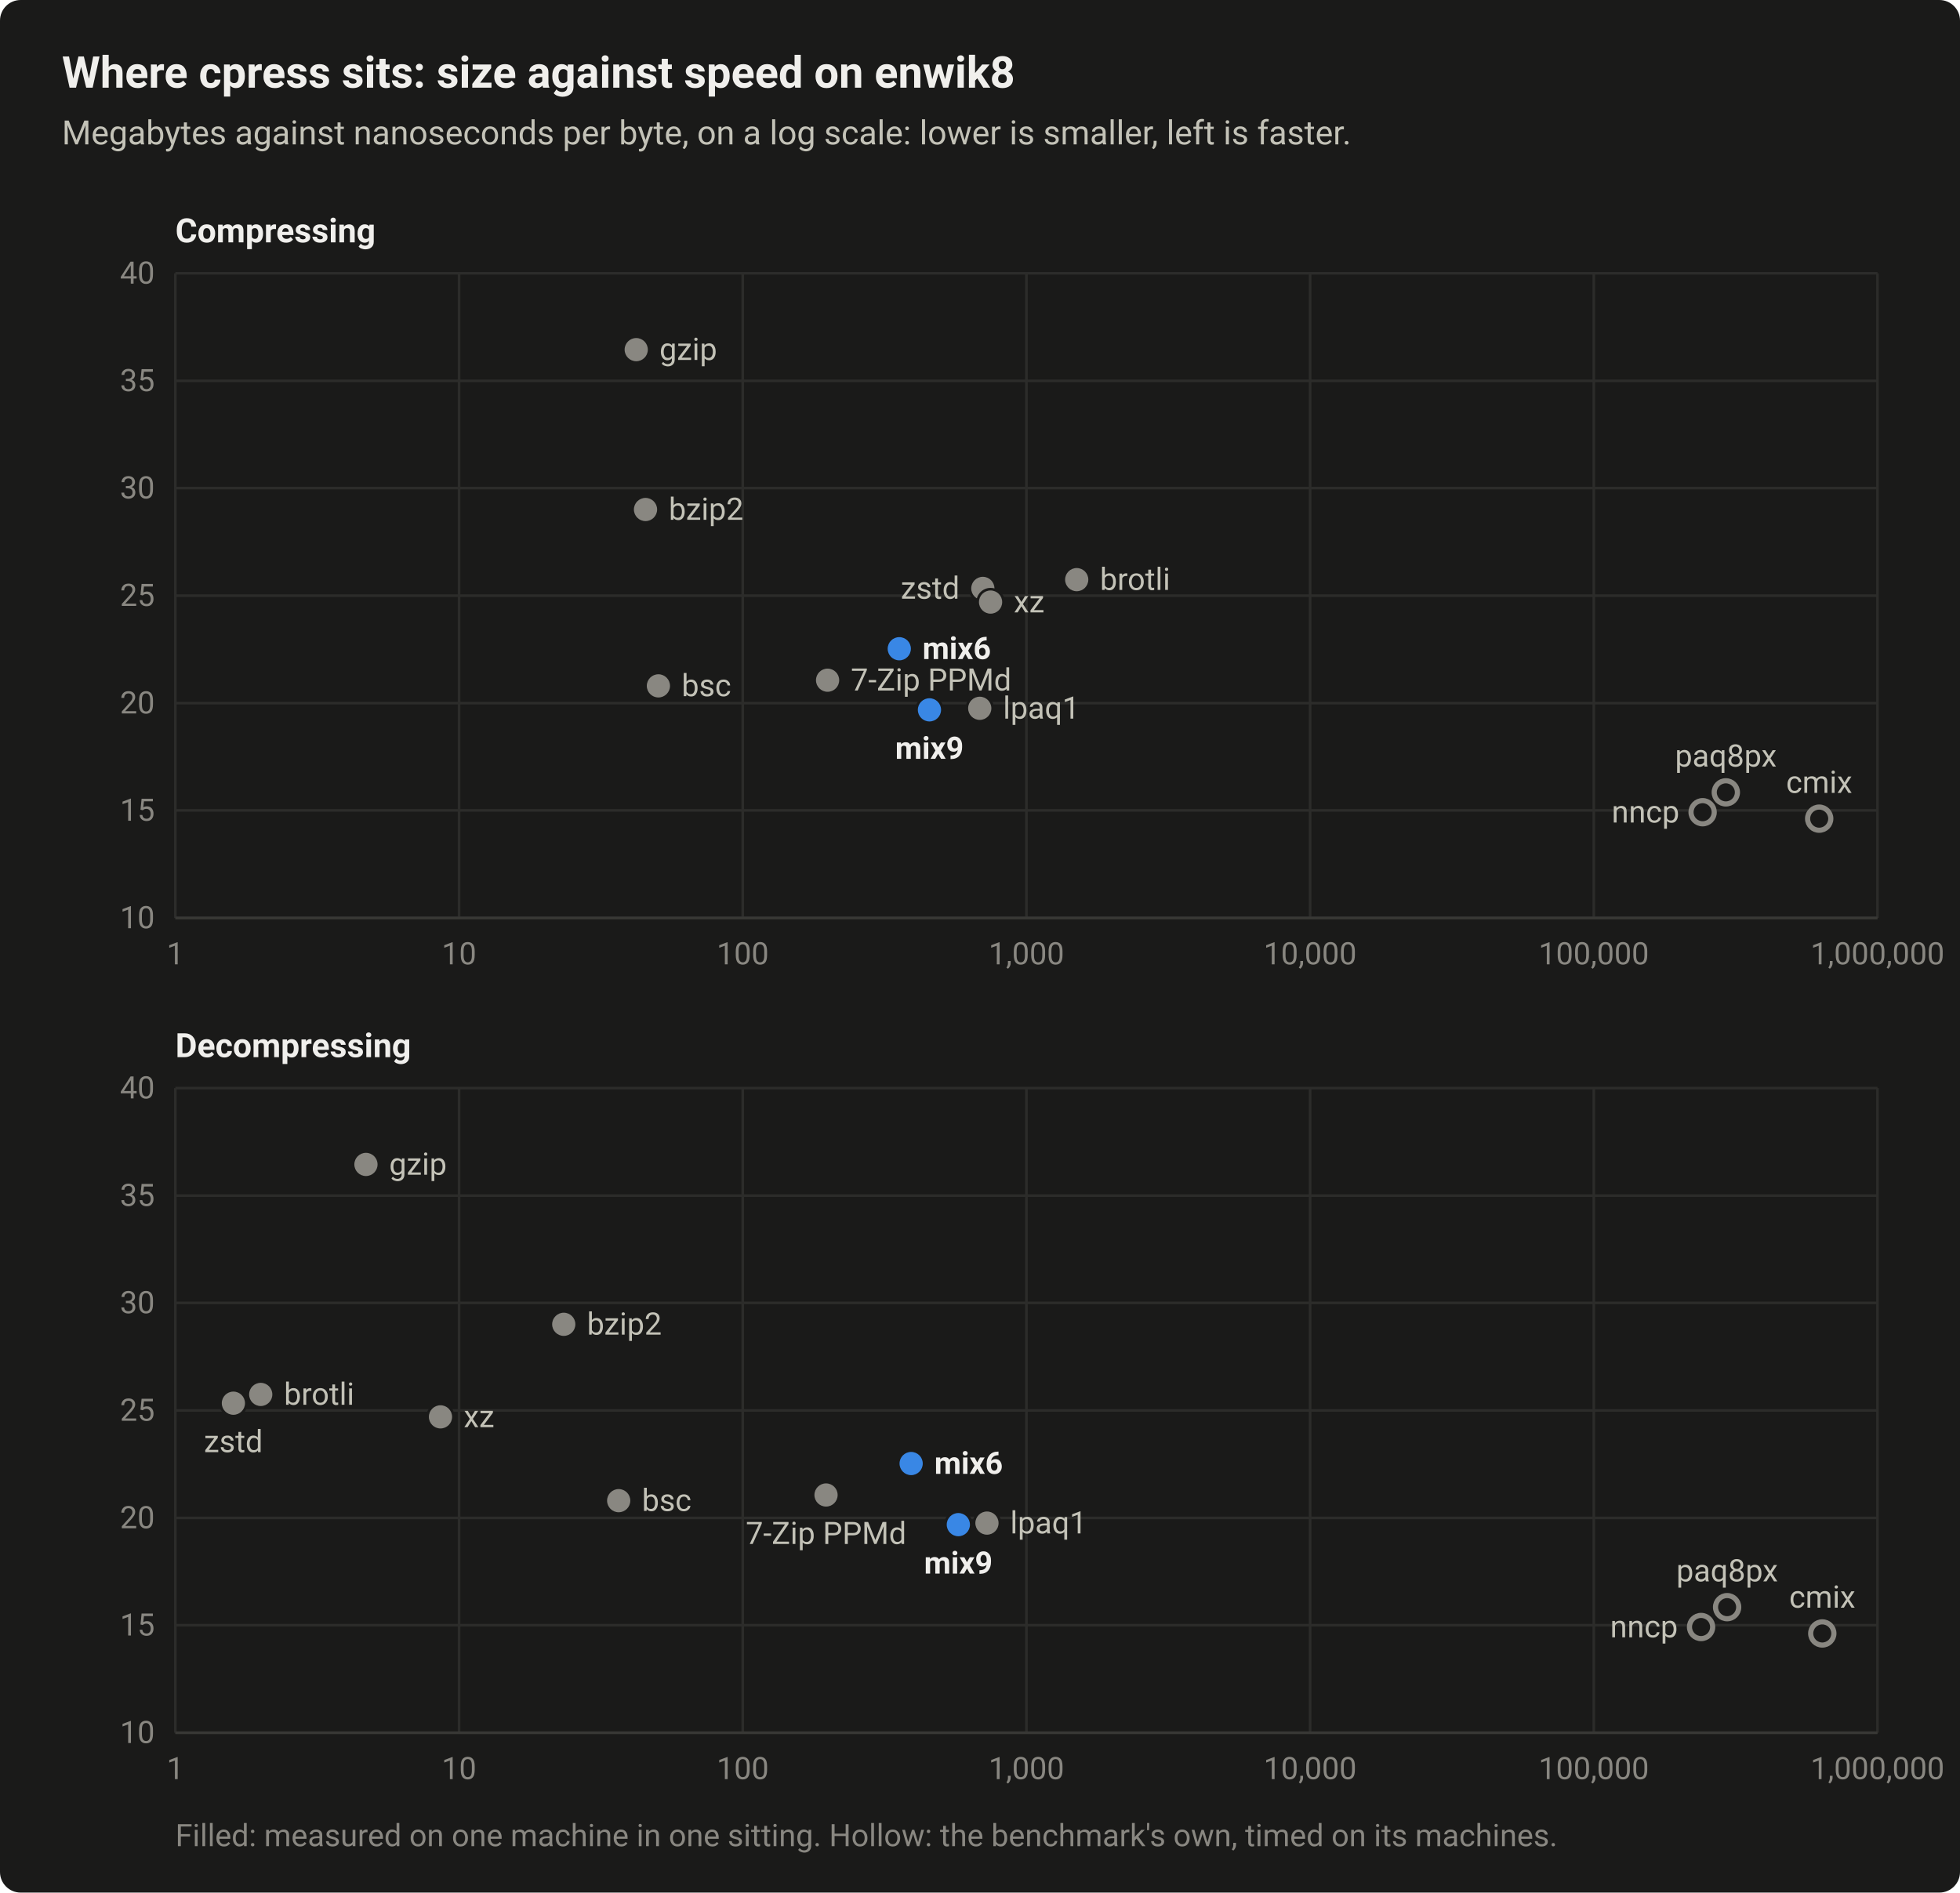
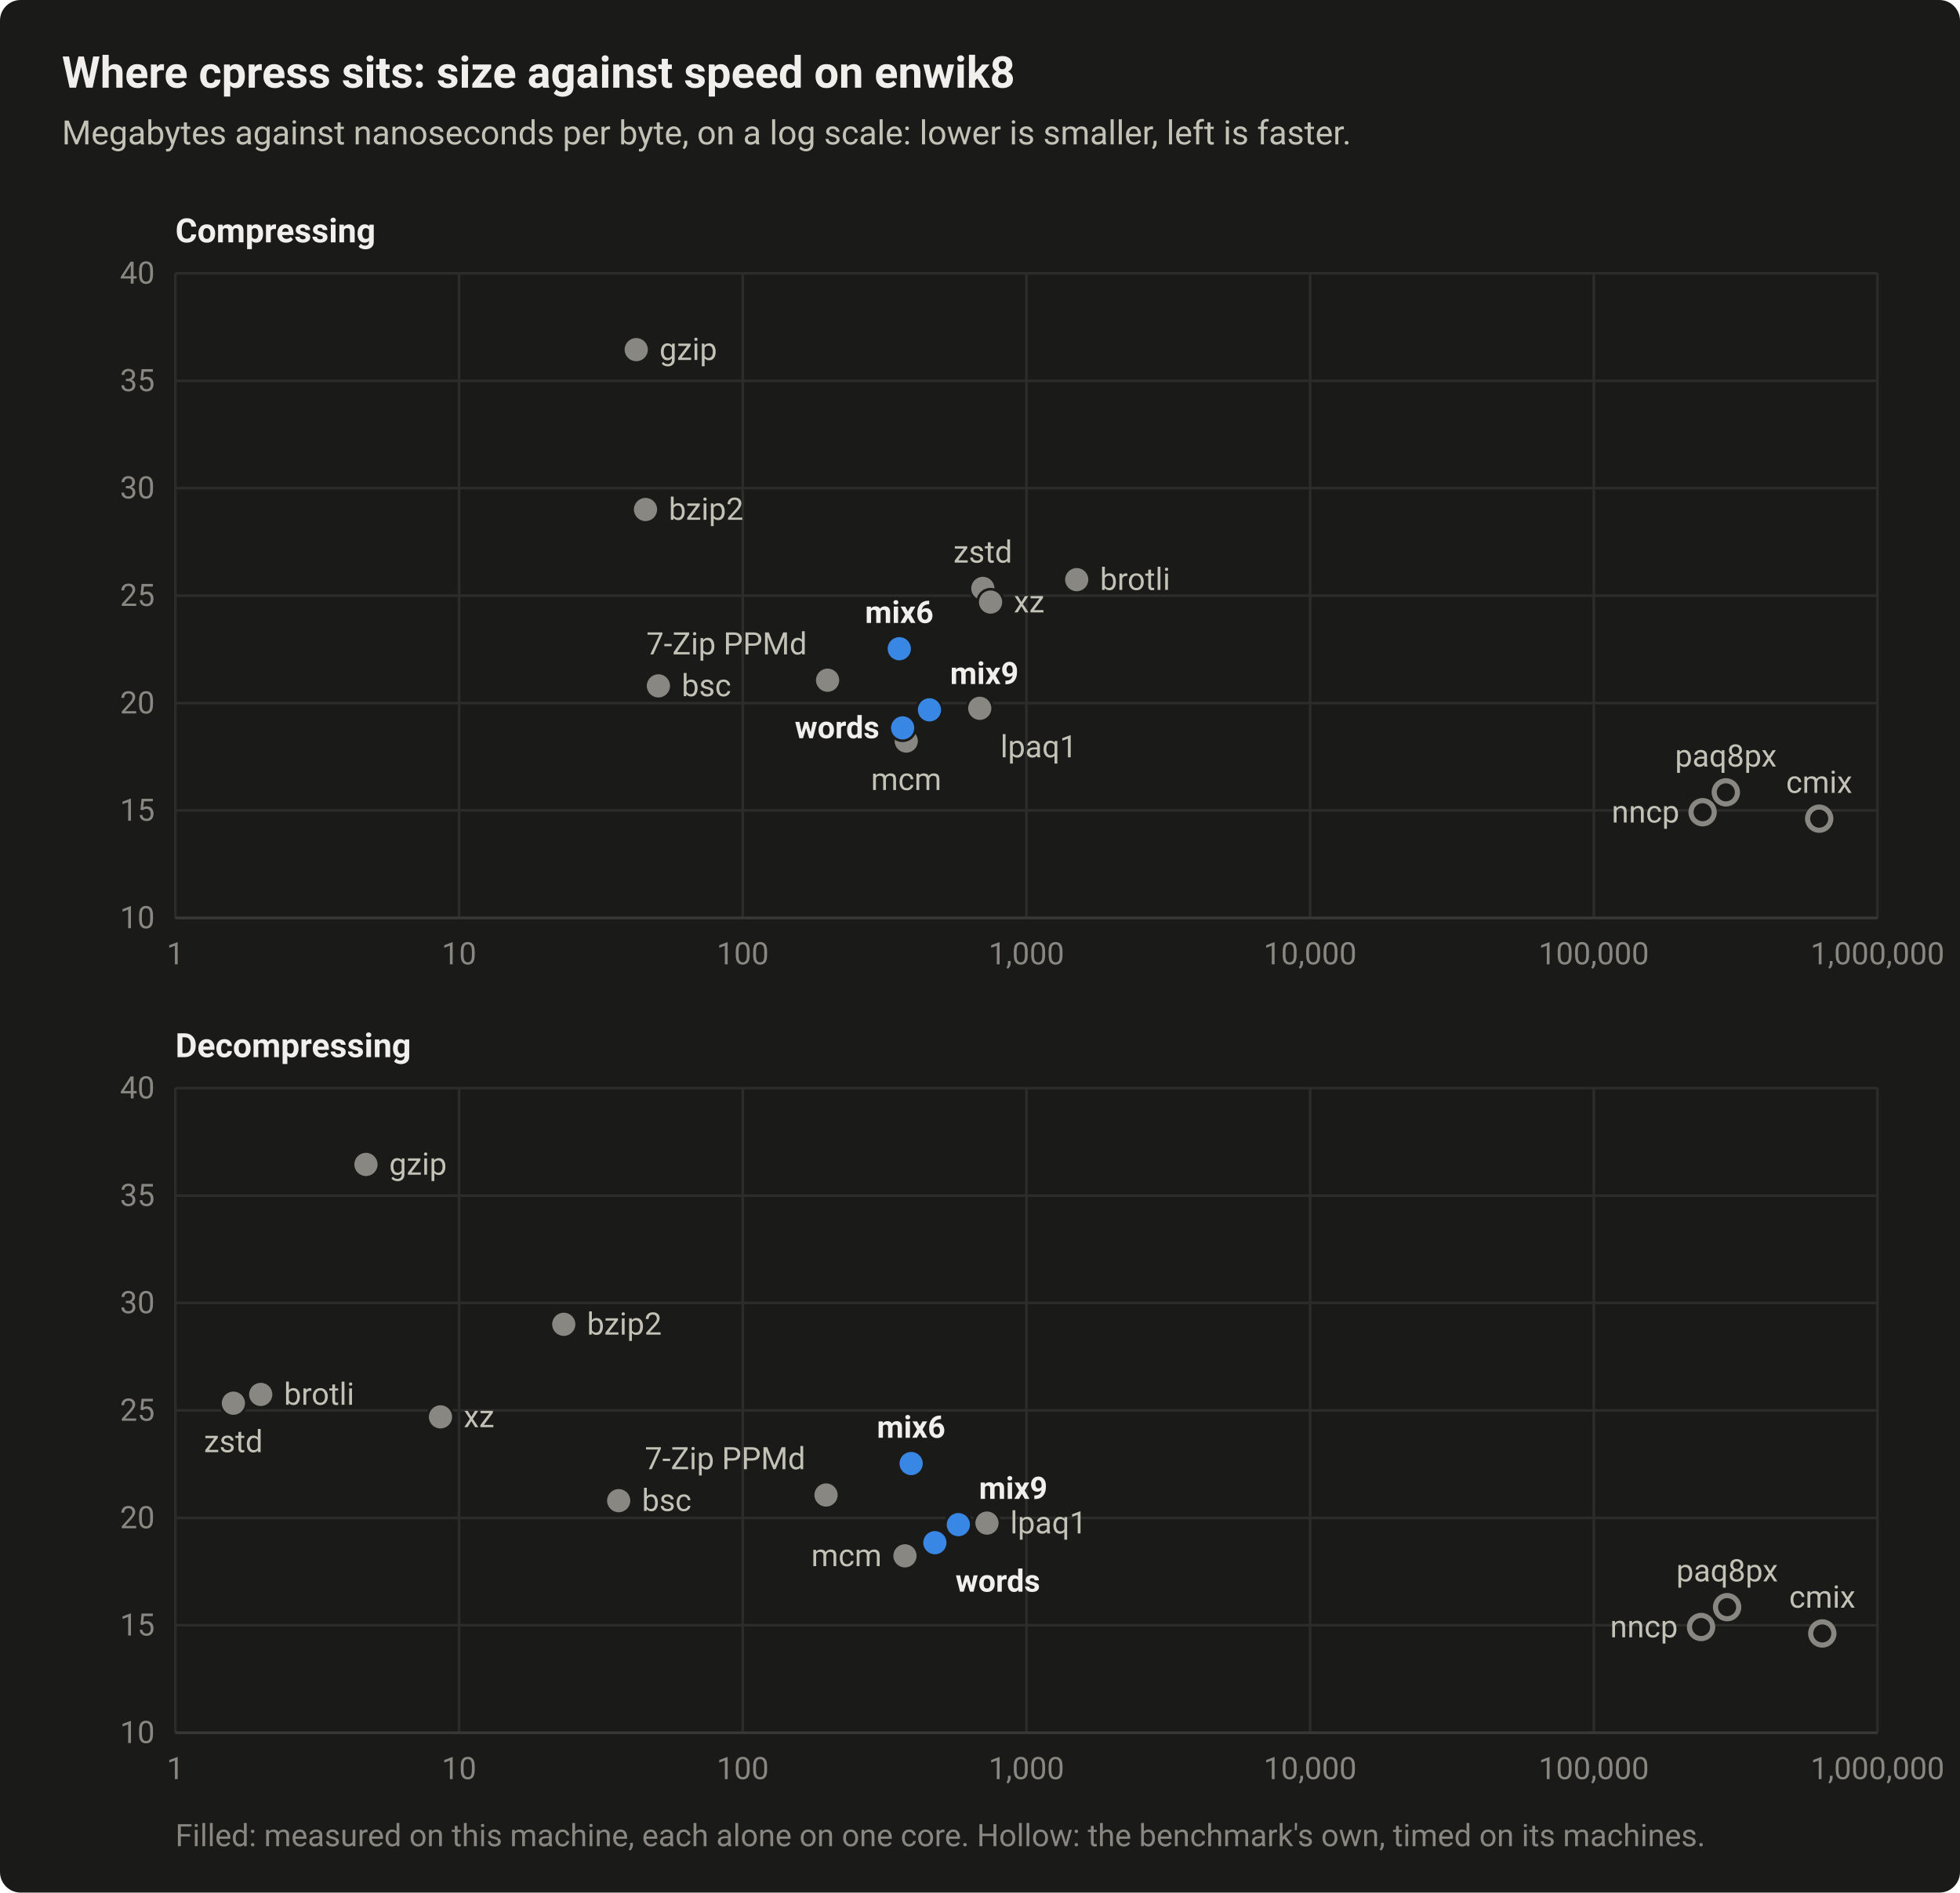
<svg xmlns="http://www.w3.org/2000/svg" width="760" height="734" viewBox="0 0 760 734" role="img" aria-labelledby="title desc">
  <style>text { font-family: system-ui, -apple-system, 'Segoe UI', Roboto, sans-serif; } .num { font-variant-numeric: tabular-nums; }</style>
  <rect width="760" height="734" rx="8" fill="#1a1a19" />
  <text x="24" y="34" font-size="17" fill="#f0efec" font-weight="600">Where cpress sits: size against speed on enwik8</text>
  <text x="24" y="56" font-size="13" fill="#c3c2b7">Megabytes against nanoseconds per byte, on a log scale: lower is smaller, left is faster.</text>
  <text x="68" y="94" font-size="13" fill="#f0efec" font-weight="600">Compressing</text>
  <line x1="68" y1="106" x2="68" y2="356" stroke="#2c2c2a" stroke-width="1" />
  <text x="68" y="374" font-size="12" fill="#898781" text-anchor="middle" class="num">1</text>
  <line x1="178" y1="106" x2="178" y2="356" stroke="#2c2c2a" stroke-width="1" />
  <text x="178" y="374" font-size="12" fill="#898781" text-anchor="middle" class="num">10</text>
  <line x1="288" y1="106" x2="288" y2="356" stroke="#2c2c2a" stroke-width="1" />
  <text x="288" y="374" font-size="12" fill="#898781" text-anchor="middle" class="num">100</text>
  <line x1="398" y1="106" x2="398" y2="356" stroke="#2c2c2a" stroke-width="1" />
  <text x="398" y="374" font-size="12" fill="#898781" text-anchor="middle" class="num">1,000</text>
  <line x1="508" y1="106" x2="508" y2="356" stroke="#2c2c2a" stroke-width="1" />
  <text x="508" y="374" font-size="12" fill="#898781" text-anchor="middle" class="num">10,000</text>
  <line x1="618" y1="106" x2="618" y2="356" stroke="#2c2c2a" stroke-width="1" />
  <text x="618" y="374" font-size="12" fill="#898781" text-anchor="middle" class="num">100,000</text>
  <line x1="728" y1="106" x2="728" y2="356" stroke="#2c2c2a" stroke-width="1" />
  <text x="728" y="374" font-size="12" fill="#898781" text-anchor="middle" class="num">1,000,000</text>
  <line x1="68" y1="356" x2="728" y2="356" stroke="#2c2c2a" stroke-width="1" />
  <text x="60" y="360" font-size="12" fill="#898781" text-anchor="end" class="num">10</text>
  <line x1="68" y1="314.3" x2="728" y2="314.3" stroke="#2c2c2a" stroke-width="1" />
  <text x="60" y="318.3" font-size="12" fill="#898781" text-anchor="end" class="num">15</text>
  <line x1="68" y1="272.7" x2="728" y2="272.7" stroke="#2c2c2a" stroke-width="1" />
  <text x="60" y="276.7" font-size="12" fill="#898781" text-anchor="end" class="num">20</text>
  <line x1="68" y1="231" x2="728" y2="231" stroke="#2c2c2a" stroke-width="1" />
  <text x="60" y="235" font-size="12" fill="#898781" text-anchor="end" class="num">25</text>
  <line x1="68" y1="189.3" x2="728" y2="189.3" stroke="#2c2c2a" stroke-width="1" />
  <text x="60" y="193.3" font-size="12" fill="#898781" text-anchor="end" class="num">30</text>
  <line x1="68" y1="147.7" x2="728" y2="147.7" stroke="#2c2c2a" stroke-width="1" />
  <text x="60" y="151.7" font-size="12" fill="#898781" text-anchor="end" class="num">35</text>
  <line x1="68" y1="106" x2="728" y2="106" stroke="#2c2c2a" stroke-width="1" />
  <text x="60" y="110" font-size="12" fill="#898781" text-anchor="end" class="num">40</text>
  <line x1="68" y1="356" x2="728" y2="356" stroke="#383835" stroke-width="1" />
  <circle cx="246.7" cy="135.6" r="5.5" fill="#1a1a19" />
  <circle cx="246.7" cy="135.6" r="4.5" fill="#898781" stroke="#898781" stroke-width="0" />
  <circle cx="250.3" cy="197.6" r="5.5" fill="#1a1a19" />
  <circle cx="250.3" cy="197.6" r="4.5" fill="#898781" stroke="#898781" stroke-width="0" />
  <circle cx="381.1" cy="228.2" r="5.5" fill="#1a1a19" />
  <circle cx="381.1" cy="228.2" r="4.5" fill="#898781" stroke="#898781" stroke-width="0" />
  <circle cx="384.1" cy="233.5" r="5.5" fill="#1a1a19" />
  <circle cx="384.1" cy="233.5" r="4.5" fill="#898781" stroke="#898781" stroke-width="0" />
  <circle cx="417.5" cy="224.8" r="5.5" fill="#1a1a19" />
  <circle cx="417.5" cy="224.8" r="4.5" fill="#898781" stroke="#898781" stroke-width="0" />
  <circle cx="320.9" cy="263.8" r="5.5" fill="#1a1a19" />
  <circle cx="320.9" cy="263.8" r="4.5" fill="#898781" stroke="#898781" stroke-width="0" />
  <circle cx="255.3" cy="266" r="5.5" fill="#1a1a19" />
  <circle cx="255.3" cy="266" r="4.5" fill="#898781" stroke="#898781" stroke-width="0" />
  <circle cx="379.9" cy="274.7" r="5.5" fill="#1a1a19" />
  <circle cx="379.9" cy="274.7" r="4.5" fill="#898781" stroke="#898781" stroke-width="0" />
+   <circle cx="351.4" cy="287.4" r="5.5" fill="#1a1a19" />
+   <circle cx="351.4" cy="287.4" r="4.5" fill="#898781" stroke="#898781" stroke-width="0" />
  <circle cx="669.2" cy="307.3" r="5.5" fill="#1a1a19" />
  <circle cx="669.2" cy="307.3" r="4.5" fill="#1a1a19" stroke="#898781" stroke-width="2" />
  <circle cx="660.2" cy="315" r="5.5" fill="#1a1a19" />
  <circle cx="660.2" cy="315" r="4.5" fill="#1a1a19" stroke="#898781" stroke-width="2" />
  <circle cx="705.4" cy="317.5" r="5.5" fill="#1a1a19" />
  <circle cx="705.4" cy="317.5" r="4.5" fill="#1a1a19" stroke="#898781" stroke-width="2" />
  <circle cx="348.7" cy="251.6" r="5.5" fill="#1a1a19" />
  <circle cx="348.7" cy="251.6" r="4.5" fill="#3987e5" stroke="#3987e5" stroke-width="0" />
  <circle cx="360.4" cy="275.3" r="5.5" fill="#1a1a19" />
  <circle cx="360.4" cy="275.3" r="4.5" fill="#3987e5" stroke="#3987e5" stroke-width="0" />
+   <circle cx="350" cy="282.3" r="5.5" fill="#1a1a19" />
+   <circle cx="350" cy="282.3" r="4.5" fill="#3987e5" stroke="#3987e5" stroke-width="0" />
+   <text x="341" y="286.3" font-size="12" fill="#f0efec" text-anchor="end" font-weight="600">words</text>
+   <text x="368.4" y="265.3" font-size="12" fill="#f0efec" font-weight="600">mix9</text>
+   <text x="348.7" y="241.6" font-size="12" fill="#f0efec" text-anchor="middle" font-weight="600">mix6</text>
+   <text x="705.4" y="307.5" font-size="12" fill="#c3c2b7" text-anchor="middle">cmix</text>
+   <text x="651.2" y="319" font-size="12" fill="#c3c2b7" text-anchor="end">nncp</text>
+   <text x="669.2" y="297.3" font-size="12" fill="#c3c2b7" text-anchor="middle">paq8px</text>
+   <text x="351.4" y="306.4" font-size="12" fill="#c3c2b7" text-anchor="middle">mcm</text>
+   <text x="387.9" y="293.7" font-size="12" fill="#c3c2b7">lpaq1</text>
+   <text x="264.3" y="270" font-size="12" fill="#c3c2b7">bsc</text>
+   <text x="312.9" y="253.8" font-size="12" fill="#c3c2b7" text-anchor="end">7-Zip PPMd</text>
+   <text x="426.5" y="228.8" font-size="12" fill="#c3c2b7">brotli</text>
+   <text x="393.1" y="237.5" font-size="12" fill="#c3c2b7">xz</text>
+   <text x="381.1" y="218.2" font-size="12" fill="#c3c2b7" text-anchor="middle">zstd</text>
+   <text x="259.3" y="201.6" font-size="12" fill="#c3c2b7">bzip2</text>
  <text x="255.7" y="139.6" font-size="12" fill="#c3c2b7">gzip</text>
-   <text x="259.3" y="201.6" font-size="12" fill="#c3c2b7">bzip2</text>
-   <text x="372.1" y="232.2" font-size="12" fill="#c3c2b7" text-anchor="end">zstd</text>
-   <text x="393.1" y="237.5" font-size="12" fill="#c3c2b7">xz</text>
-   <text x="426.5" y="228.8" font-size="12" fill="#c3c2b7">brotli</text>
-   <text x="329.9" y="267.8" font-size="12" fill="#c3c2b7">7-Zip PPMd</text>
-   <text x="264.3" y="270" font-size="12" fill="#c3c2b7">bsc</text>
-   <text x="388.9" y="278.7" font-size="12" fill="#c3c2b7">lpaq1</text>
-   <text x="669.2" y="297.3" font-size="12" fill="#c3c2b7" text-anchor="middle">paq8px</text>
-   <text x="651.2" y="319" font-size="12" fill="#c3c2b7" text-anchor="end">nncp</text>
-   <text x="705.4" y="307.5" font-size="12" fill="#c3c2b7" text-anchor="middle">cmix</text>
-   <text x="357.7" y="255.6" font-size="12" fill="#f0efec" font-weight="600">mix6</text>
-   <text x="360.4" y="294.3" font-size="12" fill="#f0efec" text-anchor="middle" font-weight="600">mix9</text>
  <text x="68" y="410" font-size="13" fill="#f0efec" font-weight="600">Decompressing</text>
  <line x1="68" y1="422" x2="68" y2="672" stroke="#2c2c2a" stroke-width="1" />
  <text x="68" y="690" font-size="12" fill="#898781" text-anchor="middle" class="num">1</text>
  <line x1="178" y1="422" x2="178" y2="672" stroke="#2c2c2a" stroke-width="1" />
  <text x="178" y="690" font-size="12" fill="#898781" text-anchor="middle" class="num">10</text>
  <line x1="288" y1="422" x2="288" y2="672" stroke="#2c2c2a" stroke-width="1" />
  <text x="288" y="690" font-size="12" fill="#898781" text-anchor="middle" class="num">100</text>
  <line x1="398" y1="422" x2="398" y2="672" stroke="#2c2c2a" stroke-width="1" />
  <text x="398" y="690" font-size="12" fill="#898781" text-anchor="middle" class="num">1,000</text>
  <line x1="508" y1="422" x2="508" y2="672" stroke="#2c2c2a" stroke-width="1" />
  <text x="508" y="690" font-size="12" fill="#898781" text-anchor="middle" class="num">10,000</text>
  <line x1="618" y1="422" x2="618" y2="672" stroke="#2c2c2a" stroke-width="1" />
  <text x="618" y="690" font-size="12" fill="#898781" text-anchor="middle" class="num">100,000</text>
  <line x1="728" y1="422" x2="728" y2="672" stroke="#2c2c2a" stroke-width="1" />
  <text x="728" y="690" font-size="12" fill="#898781" text-anchor="middle" class="num">1,000,000</text>
  <line x1="68" y1="672" x2="728" y2="672" stroke="#2c2c2a" stroke-width="1" />
  <text x="60" y="676" font-size="12" fill="#898781" text-anchor="end" class="num">10</text>
  <line x1="68" y1="630.3" x2="728" y2="630.3" stroke="#2c2c2a" stroke-width="1" />
  <text x="60" y="634.3" font-size="12" fill="#898781" text-anchor="end" class="num">15</text>
  <line x1="68" y1="588.7" x2="728" y2="588.7" stroke="#2c2c2a" stroke-width="1" />
  <text x="60" y="592.7" font-size="12" fill="#898781" text-anchor="end" class="num">20</text>
  <line x1="68" y1="547" x2="728" y2="547" stroke="#2c2c2a" stroke-width="1" />
  <text x="60" y="551" font-size="12" fill="#898781" text-anchor="end" class="num">25</text>
  <line x1="68" y1="505.3" x2="728" y2="505.3" stroke="#2c2c2a" stroke-width="1" />
  <text x="60" y="509.3" font-size="12" fill="#898781" text-anchor="end" class="num">30</text>
  <line x1="68" y1="463.7" x2="728" y2="463.7" stroke="#2c2c2a" stroke-width="1" />
  <text x="60" y="467.7" font-size="12" fill="#898781" text-anchor="end" class="num">35</text>
  <line x1="68" y1="422" x2="728" y2="422" stroke="#2c2c2a" stroke-width="1" />
  <text x="60" y="426" font-size="12" fill="#898781" text-anchor="end" class="num">40</text>
  <line x1="68" y1="672" x2="728" y2="672" stroke="#383835" stroke-width="1" />
  <circle cx="141.9" cy="451.6" r="5.5" fill="#1a1a19" />
  <circle cx="141.9" cy="451.6" r="4.5" fill="#898781" stroke="#898781" stroke-width="0" />
  <circle cx="218.6" cy="513.6" r="5.5" fill="#1a1a19" />
  <circle cx="218.6" cy="513.6" r="4.5" fill="#898781" stroke="#898781" stroke-width="0" />
  <circle cx="90.5" cy="544.2" r="5.5" fill="#1a1a19" />
  <circle cx="90.5" cy="544.2" r="4.5" fill="#898781" stroke="#898781" stroke-width="0" />
  <circle cx="170.8" cy="549.5" r="5.5" fill="#1a1a19" />
  <circle cx="170.8" cy="549.5" r="4.5" fill="#898781" stroke="#898781" stroke-width="0" />
  <circle cx="101.1" cy="540.8" r="5.5" fill="#1a1a19" />
  <circle cx="101.1" cy="540.8" r="4.5" fill="#898781" stroke="#898781" stroke-width="0" />
  <circle cx="320.3" cy="579.8" r="5.5" fill="#1a1a19" />
  <circle cx="320.3" cy="579.8" r="4.5" fill="#898781" stroke="#898781" stroke-width="0" />
  <circle cx="239.9" cy="582" r="5.5" fill="#1a1a19" />
  <circle cx="239.9" cy="582" r="4.5" fill="#898781" stroke="#898781" stroke-width="0" />
  <circle cx="382.7" cy="590.7" r="5.5" fill="#1a1a19" />
  <circle cx="382.7" cy="590.7" r="4.5" fill="#898781" stroke="#898781" stroke-width="0" />
+   <circle cx="350.9" cy="603.4" r="5.5" fill="#1a1a19" />
+   <circle cx="350.9" cy="603.4" r="4.5" fill="#898781" stroke="#898781" stroke-width="0" />
  <circle cx="669.7" cy="623.3" r="5.5" fill="#1a1a19" />
  <circle cx="669.7" cy="623.3" r="4.5" fill="#1a1a19" stroke="#898781" stroke-width="2" />
  <circle cx="659.6" cy="631" r="5.5" fill="#1a1a19" />
  <circle cx="659.6" cy="631" r="4.5" fill="#1a1a19" stroke="#898781" stroke-width="2" />
  <circle cx="706.6" cy="633.5" r="5.5" fill="#1a1a19" />
  <circle cx="706.6" cy="633.5" r="4.5" fill="#1a1a19" stroke="#898781" stroke-width="2" />
  <circle cx="353.3" cy="567.6" r="5.5" fill="#1a1a19" />
  <circle cx="353.3" cy="567.6" r="4.5" fill="#3987e5" stroke="#3987e5" stroke-width="0" />
  <circle cx="371.6" cy="591.3" r="5.5" fill="#1a1a19" />
  <circle cx="371.6" cy="591.3" r="4.5" fill="#3987e5" stroke="#3987e5" stroke-width="0" />
+   <circle cx="362.5" cy="598.3" r="5.5" fill="#1a1a19" />
+   <circle cx="362.5" cy="598.3" r="4.5" fill="#3987e5" stroke="#3987e5" stroke-width="0" />
+   <text x="370.5" y="617.3" font-size="12" fill="#f0efec" font-weight="600">words</text>
+   <text x="379.6" y="581.3" font-size="12" fill="#f0efec" font-weight="600">mix9</text>
+   <text x="353.3" y="557.6" font-size="12" fill="#f0efec" text-anchor="middle" font-weight="600">mix6</text>
+   <text x="706.6" y="623.5" font-size="12" fill="#c3c2b7" text-anchor="middle">cmix</text>
+   <text x="650.6" y="635" font-size="12" fill="#c3c2b7" text-anchor="end">nncp</text>
+   <text x="669.7" y="613.3" font-size="12" fill="#c3c2b7" text-anchor="middle">paq8px</text>
+   <text x="341.9" y="607.4" font-size="12" fill="#c3c2b7" text-anchor="end">mcm</text>
+   <text x="391.7" y="594.7" font-size="12" fill="#c3c2b7">lpaq1</text>
+   <text x="248.9" y="586" font-size="12" fill="#c3c2b7">bsc</text>
+   <text x="312.3" y="569.8" font-size="12" fill="#c3c2b7" text-anchor="end">7-Zip PPMd</text>
+   <text x="110.1" y="544.8" font-size="12" fill="#c3c2b7">brotli</text>
+   <text x="179.8" y="553.5" font-size="12" fill="#c3c2b7">xz</text>
+   <text x="90.5" y="563.2" font-size="12" fill="#c3c2b7" text-anchor="middle">zstd</text>
+   <text x="227.6" y="517.6" font-size="12" fill="#c3c2b7">bzip2</text>
  <text x="150.9" y="455.6" font-size="12" fill="#c3c2b7">gzip</text>
-   <text x="227.6" y="517.6" font-size="12" fill="#c3c2b7">bzip2</text>
-   <text x="90.5" y="563.2" font-size="12" fill="#c3c2b7" text-anchor="middle">zstd</text>
-   <text x="179.8" y="553.5" font-size="12" fill="#c3c2b7">xz</text>
-   <text x="110.1" y="544.8" font-size="12" fill="#c3c2b7">brotli</text>
-   <text x="320.3" y="598.8" font-size="12" fill="#c3c2b7" text-anchor="middle">7-Zip PPMd</text>
-   <text x="248.9" y="586" font-size="12" fill="#c3c2b7">bsc</text>
-   <text x="391.7" y="594.7" font-size="12" fill="#c3c2b7">lpaq1</text>
-   <text x="669.7" y="613.3" font-size="12" fill="#c3c2b7" text-anchor="middle">paq8px</text>
-   <text x="650.6" y="635" font-size="12" fill="#c3c2b7" text-anchor="end">nncp</text>
-   <text x="706.6" y="623.5" font-size="12" fill="#c3c2b7" text-anchor="middle">cmix</text>
-   <text x="362.3" y="571.6" font-size="12" fill="#f0efec" font-weight="600">mix6</text>
-   <text x="371.6" y="610.3" font-size="12" fill="#f0efec" text-anchor="middle" font-weight="600">mix9</text>
-   <text x="68" y="716" font-size="12" fill="#898781">Filled: measured on one machine in one sitting. Hollow: the benchmark's own, timed on its machines.</text>
+   <text x="68" y="716" font-size="12" fill="#898781">Filled: measured on this machine, each alone on one core. Hollow: the benchmark's own, timed on its machines.</text>
</svg>
